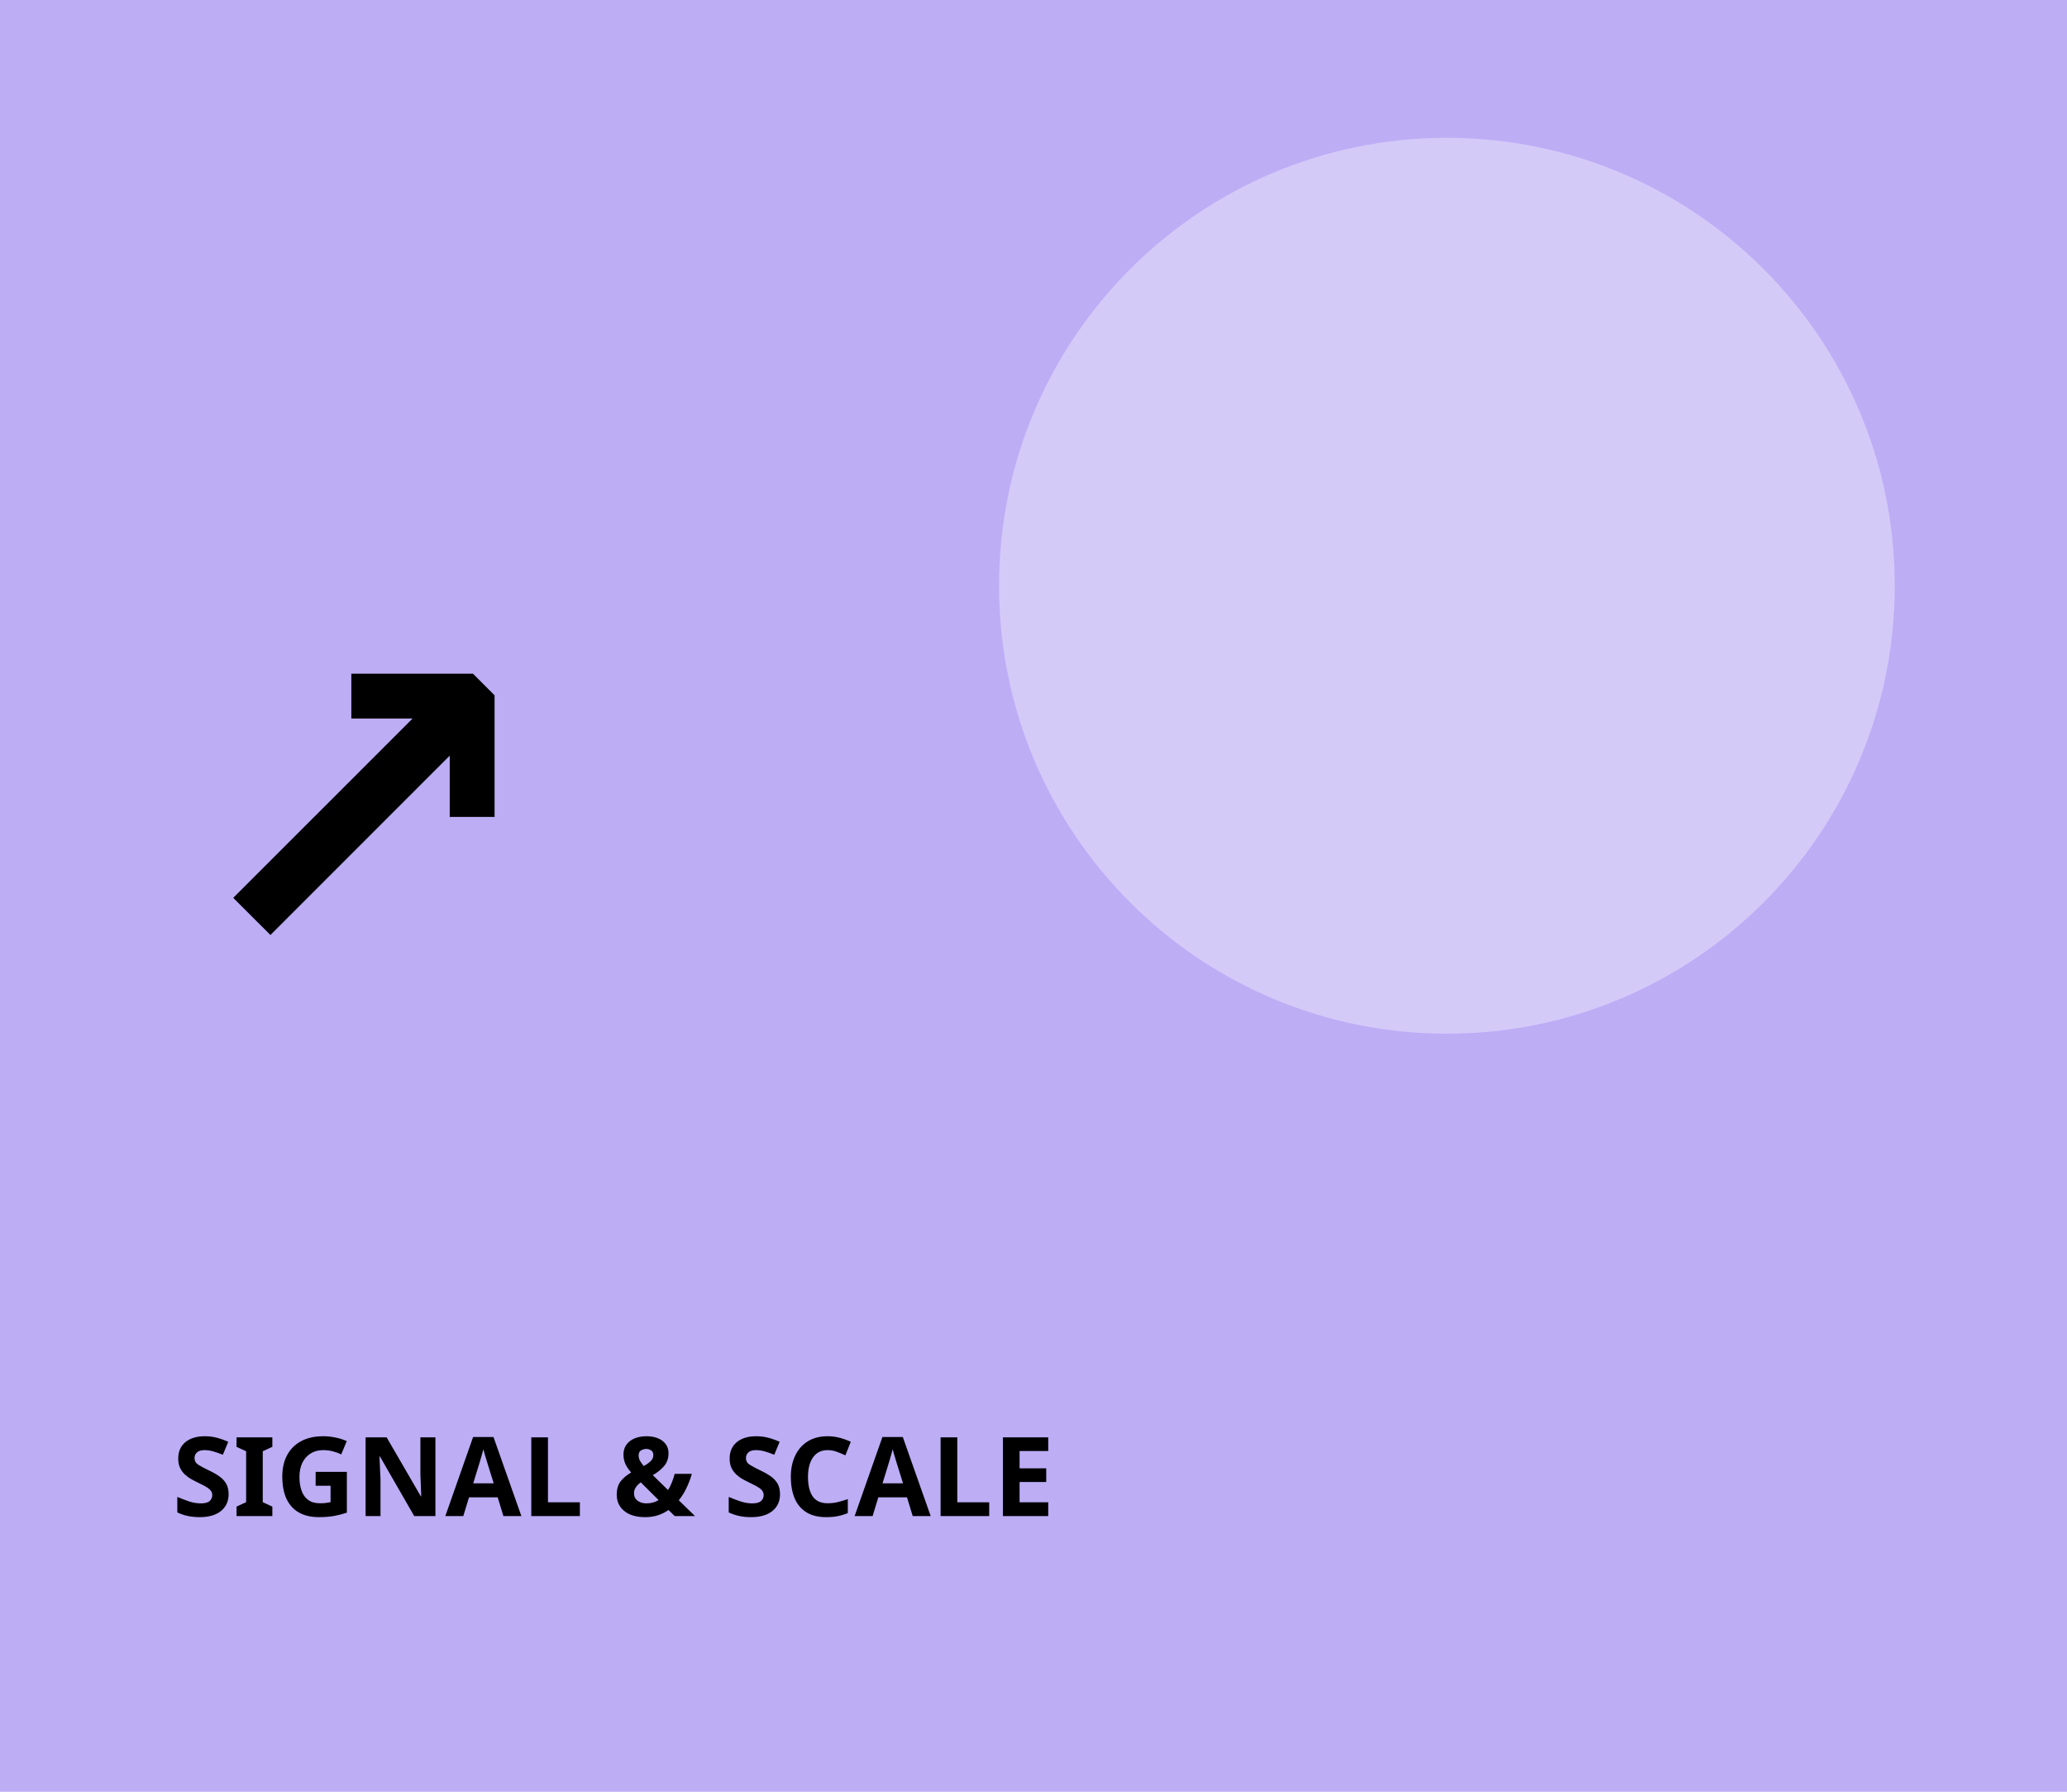
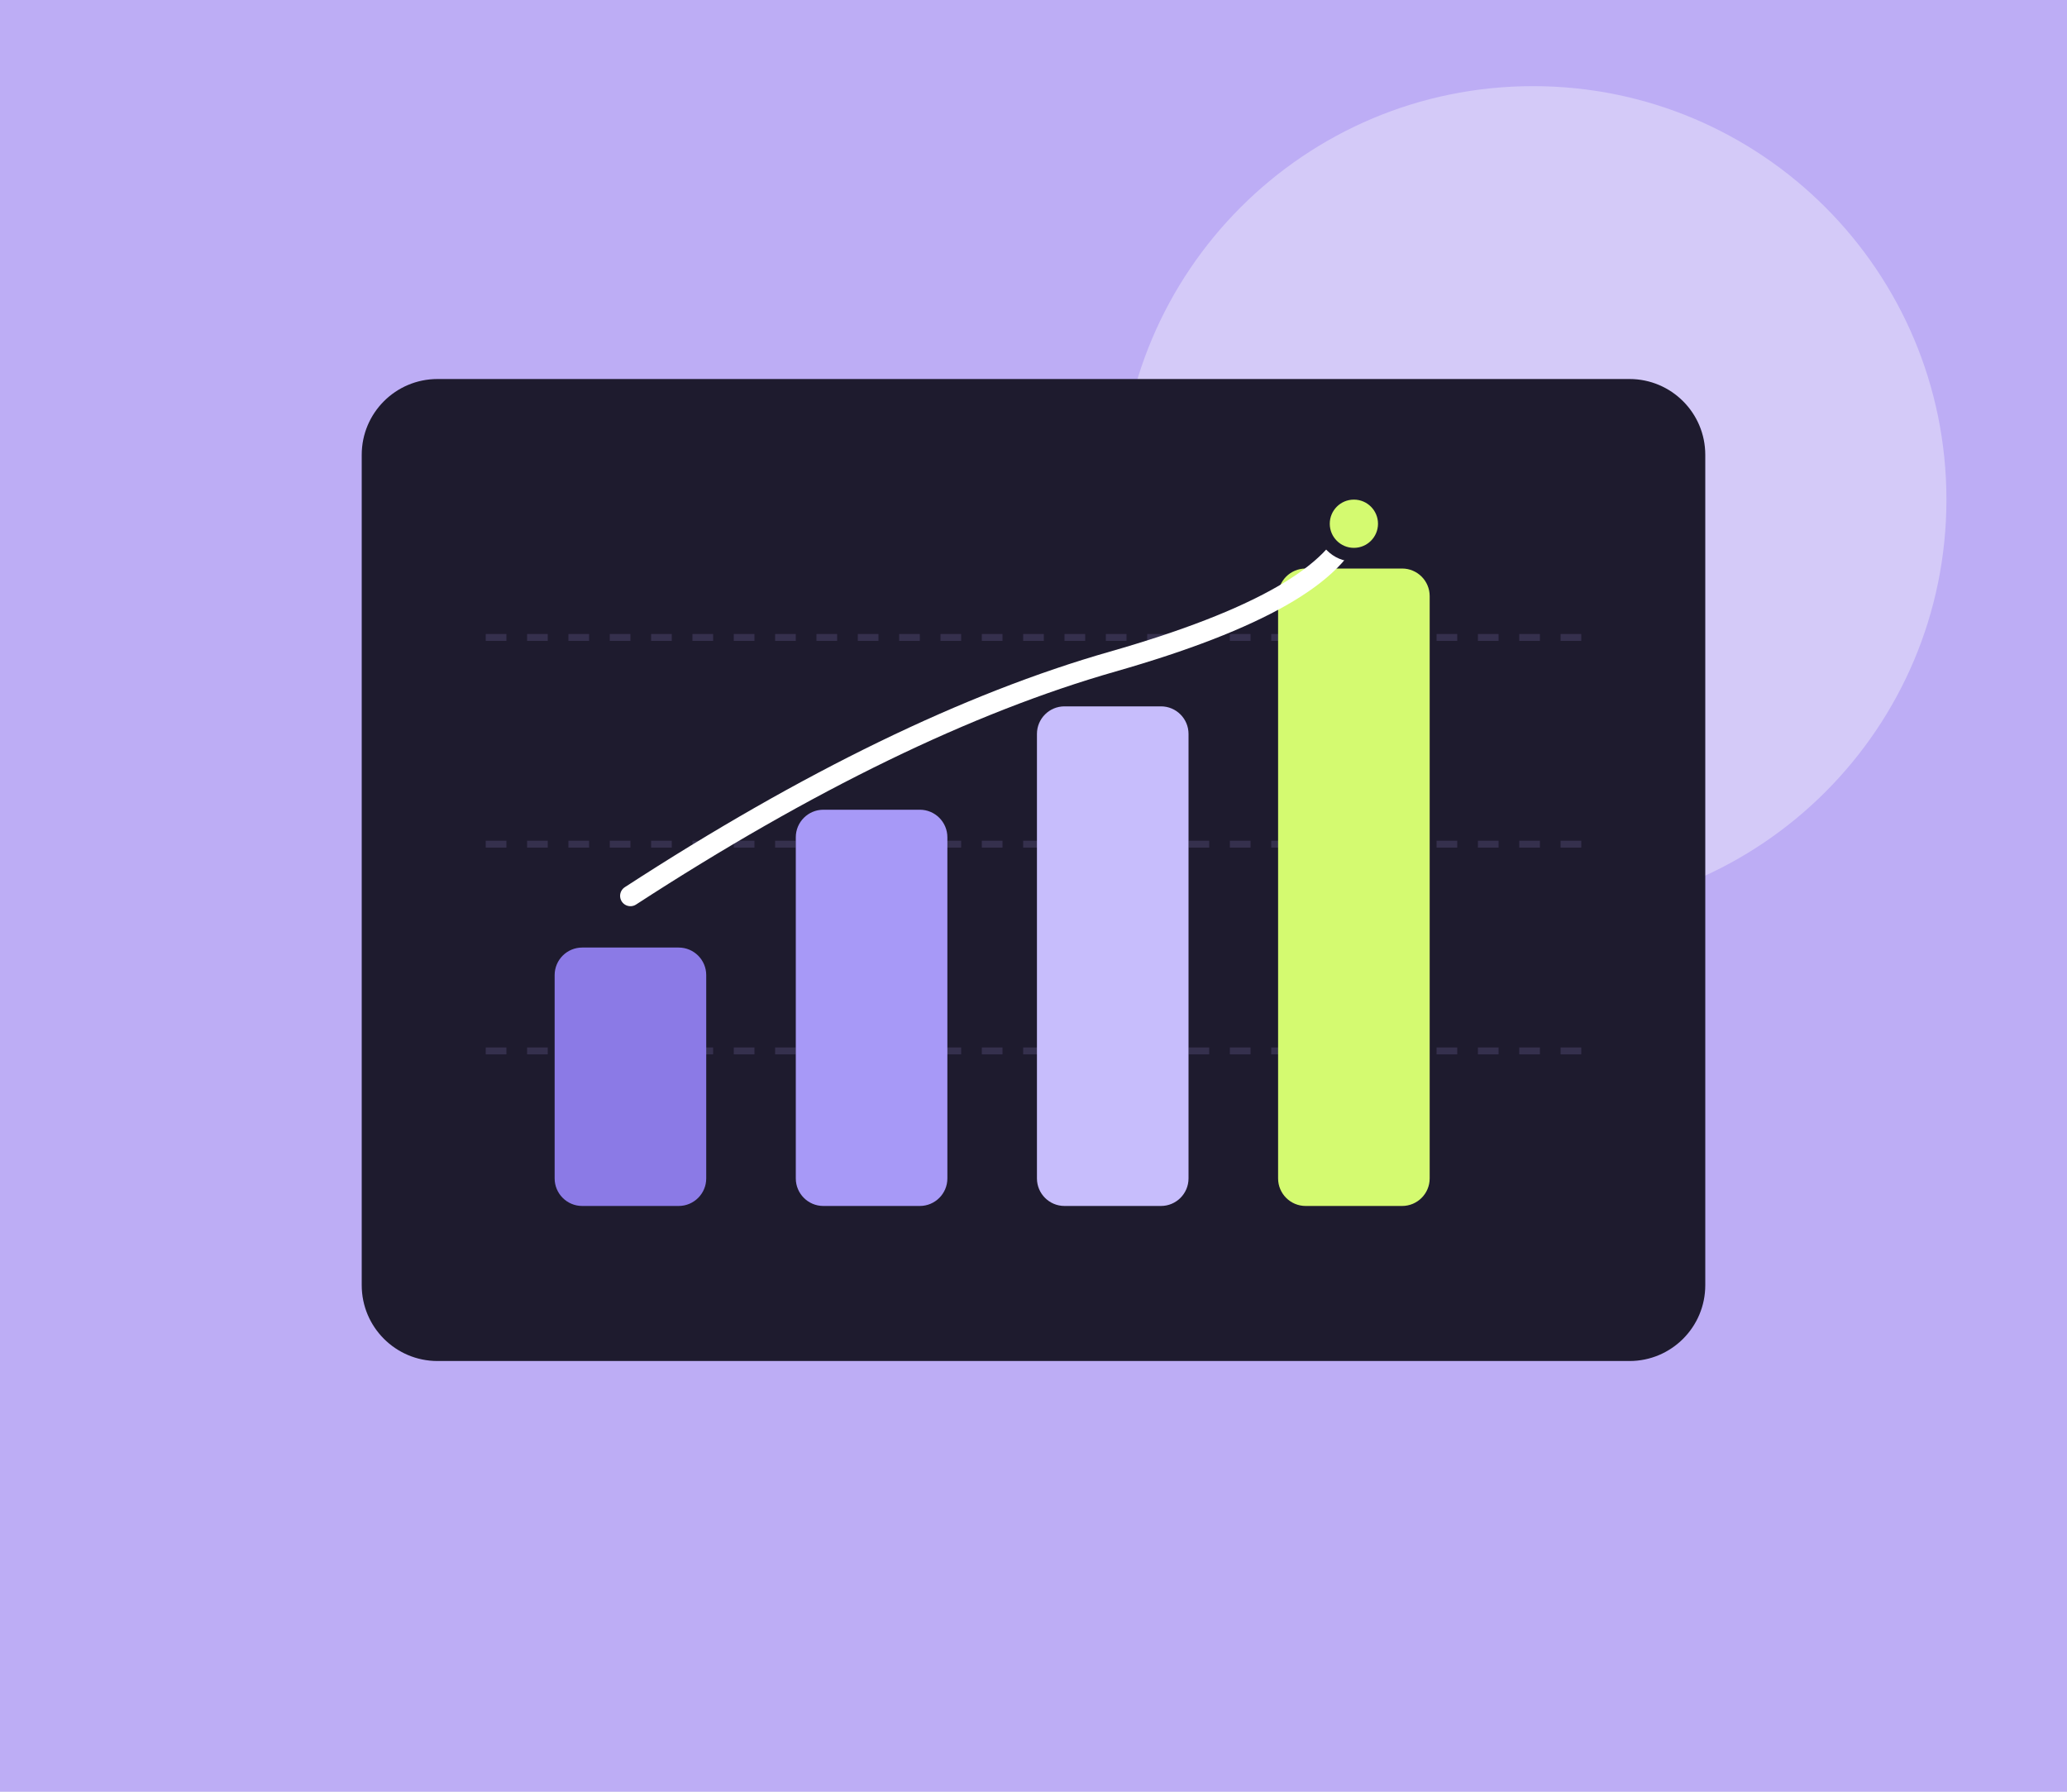
<svg xmlns="http://www.w3.org/2000/svg" viewBox="0 0 600 520">
  <rect width="600" height="520" fill="#bdadf5" />
-   <circle cx="420" cy="170" r="130" fill="#fff" opacity=".35" />
-   <text x="50" y="280" font-family="sans-serif" font-size="130" font-weight="bold">↗</text>
-   <text x="50" y="440" font-family="sans-serif" font-size="32" font-weight="bold">SIGNAL &amp; SCALE</text>
+   <circle cx="445" cy="145" r="120" fill="#ffffff" opacity="0.35" />
+   <g transform="translate(105, 110)">
+     <rect x="0" y="0" width="390" height="285" rx="22" fill="#1e1b2e" />
+     <line x1="36" y1="75" x2="354" y2="75" stroke="#35304d" stroke-width="2" stroke-dasharray="6 6" />
+     <line x1="36" y1="135" x2="354" y2="135" stroke="#35304d" stroke-width="2" stroke-dasharray="6 6" />
+     <line x1="36" y1="195" x2="354" y2="195" stroke="#35304d" stroke-width="2" stroke-dasharray="6 6" />
+     <rect x="56" y="165" width="44" height="75" rx="8" fill="#8b7ae6" />
+     <rect x="126" y="125" width="44" height="115" rx="8" fill="#a799f7" />
+     <rect x="196" y="95" width="44" height="145" rx="8" fill="#c7bdfc" />
+     <rect x="266" y="55" width="44" height="185" rx="8" fill="#d4fa70" />
+     <path d="M 78 150 Q 155 100 218 82 T 288 42" fill="none" stroke="#ffffff" stroke-width="6" stroke-linecap="round" />
+     <circle cx="288" cy="42" r="9" fill="#d4fa70" stroke="#1e1b2e" stroke-width="4" />
+   </g>
</svg>
